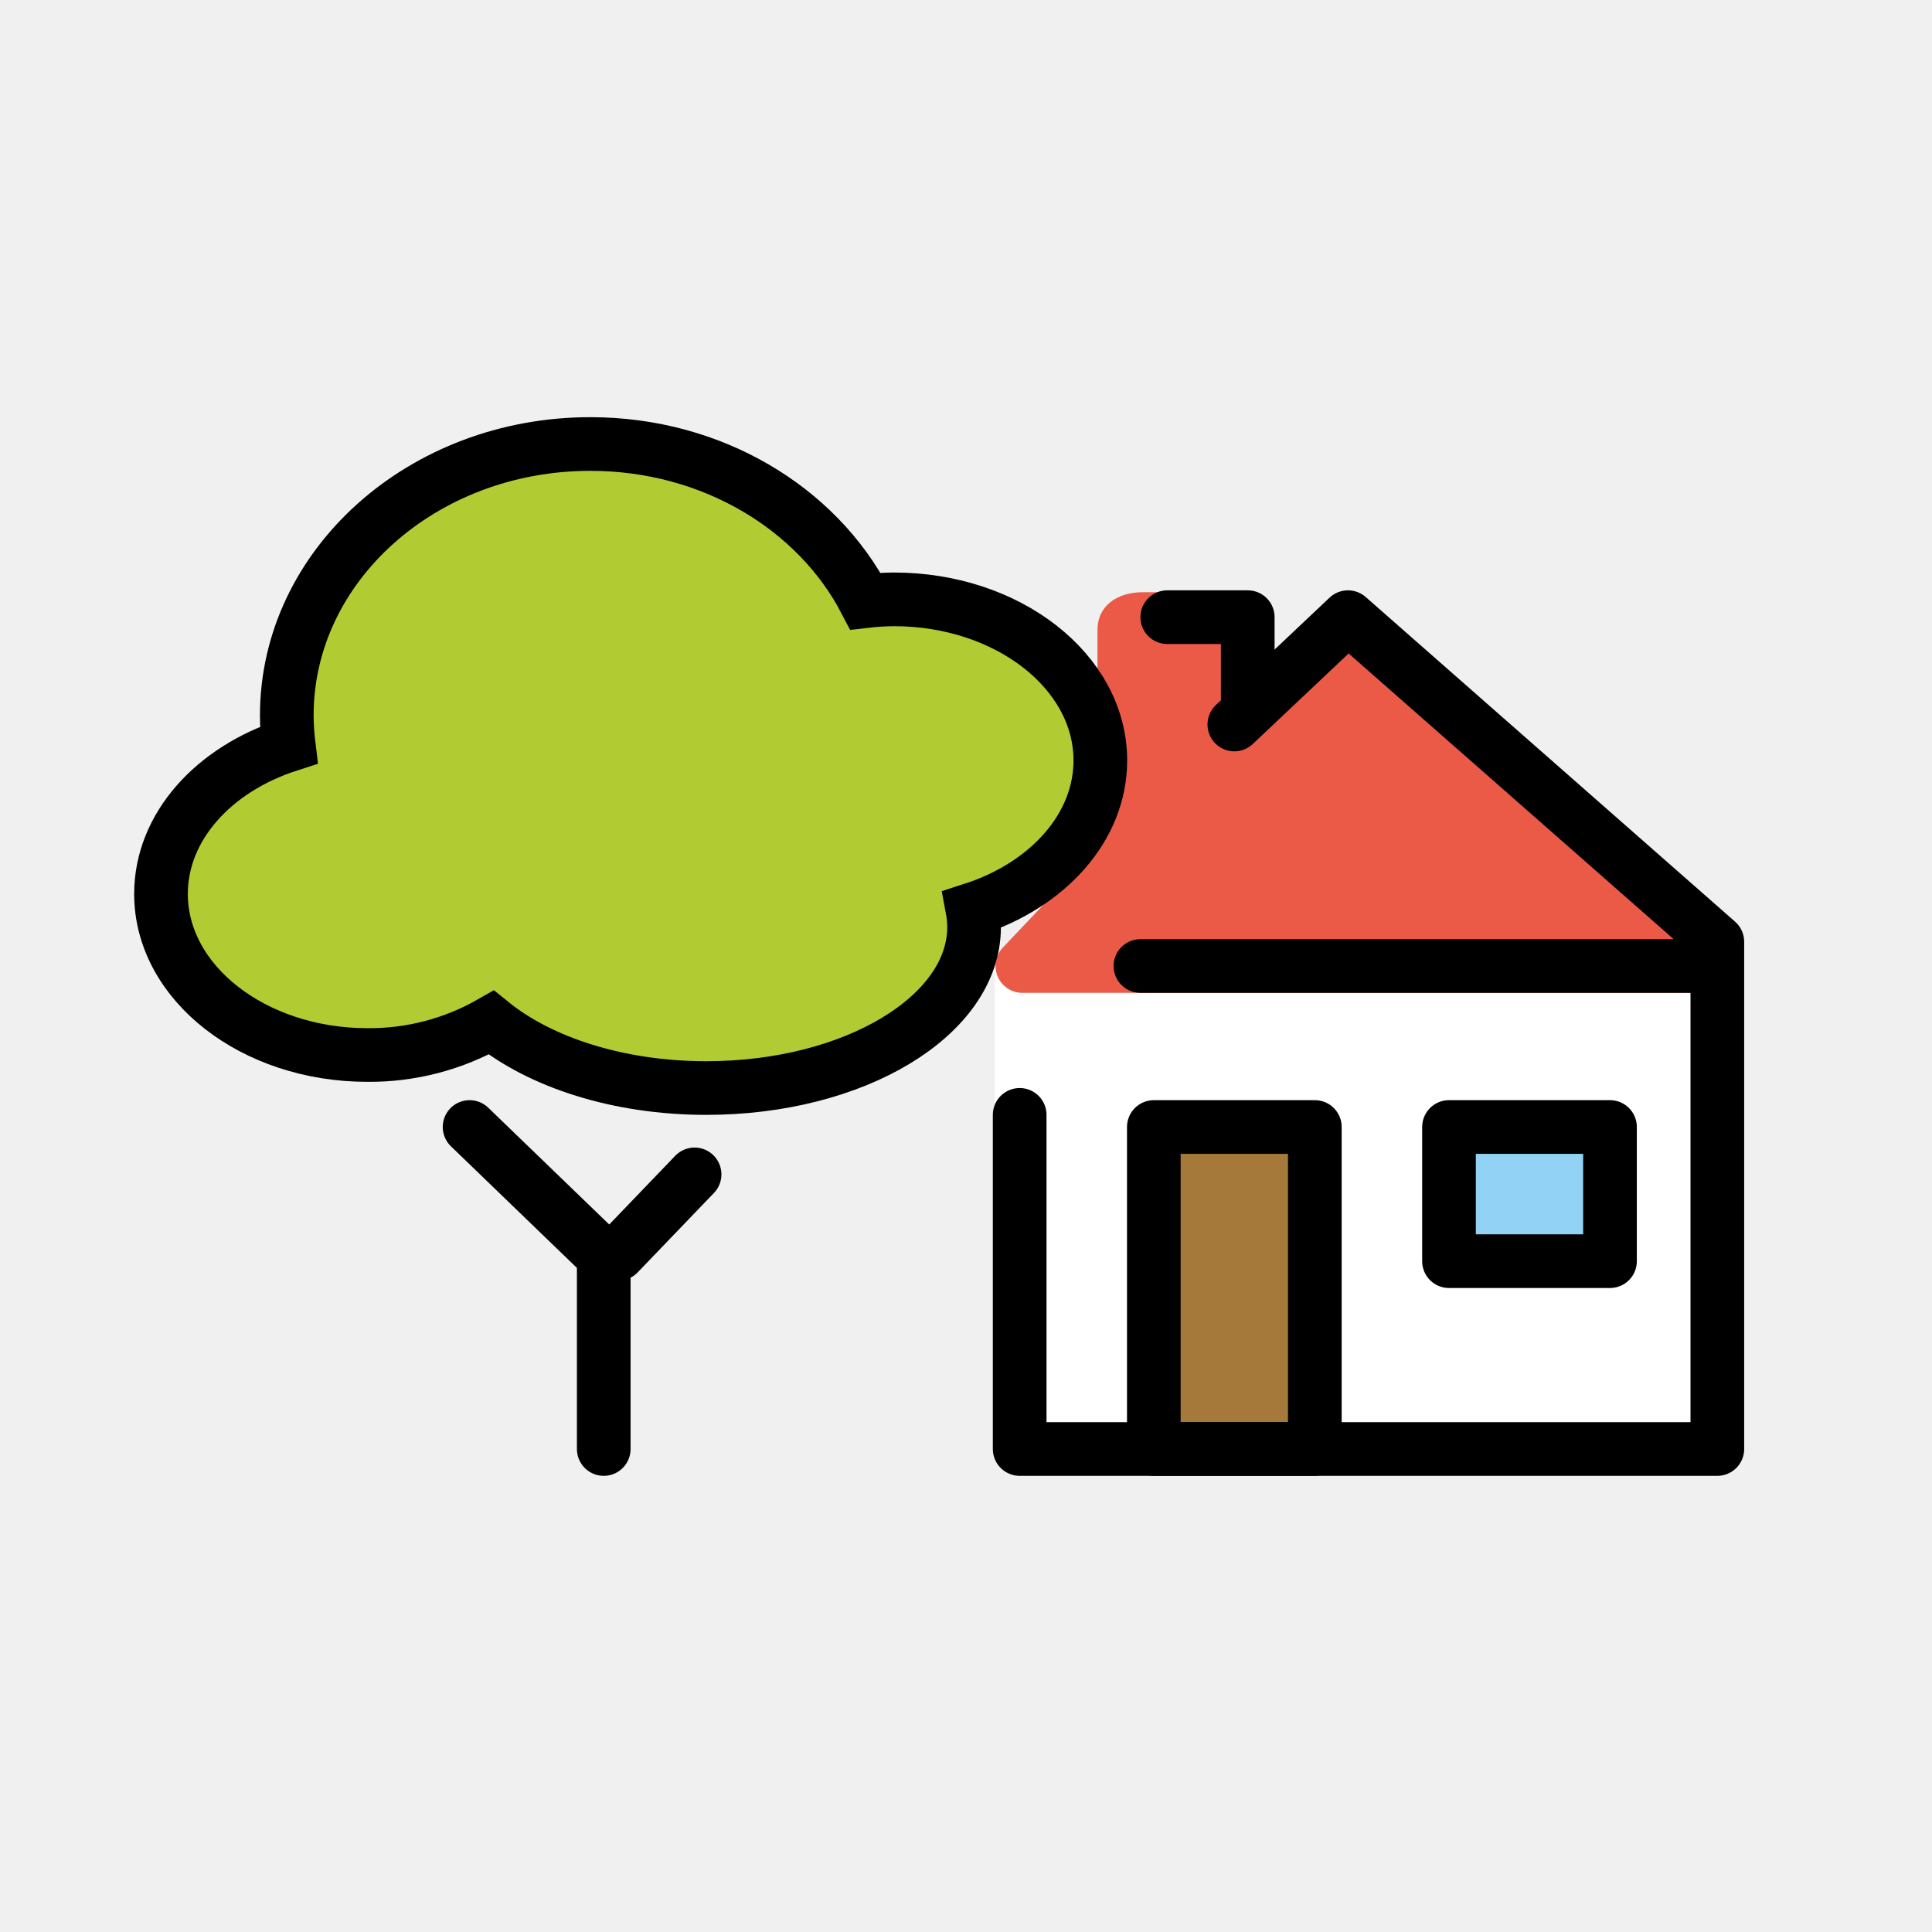
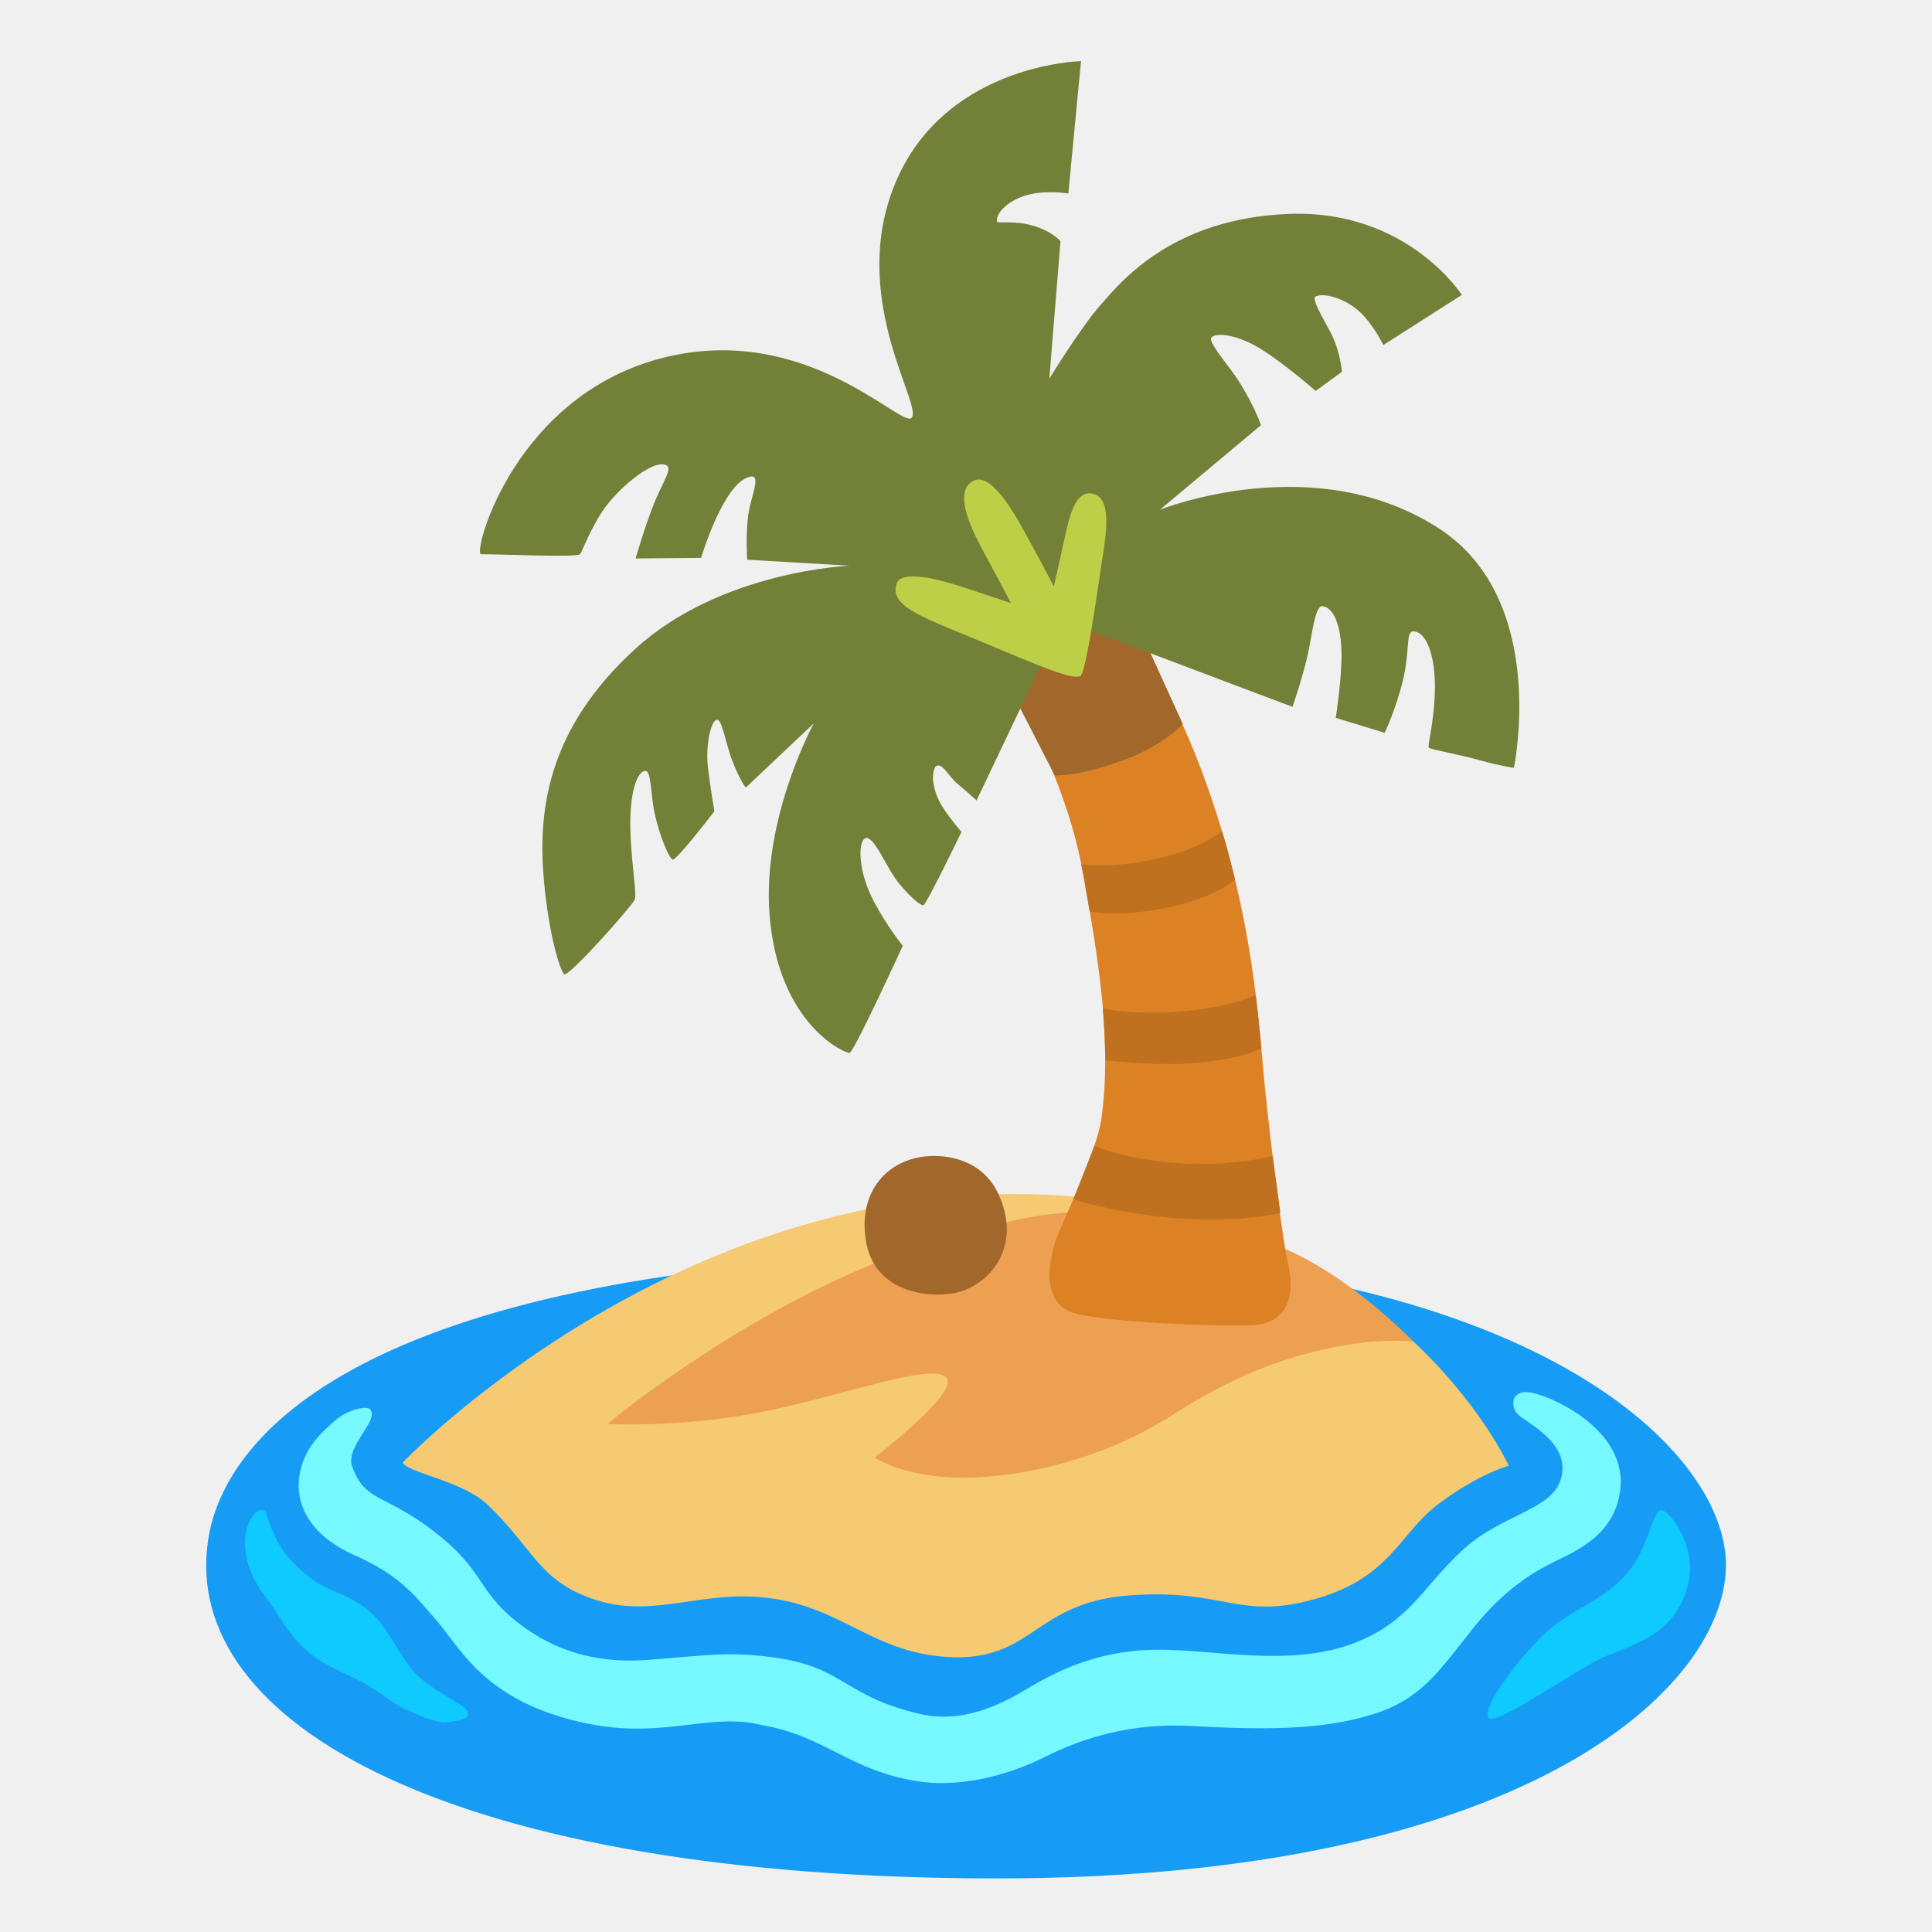
- <svg xmlns="http://www.w3.org/2000/svg" id="emoji" viewBox="0 0 72 72" version="1.1">
-   <g id="color">
-     <rect x="37.075" y="36.053" width="26.884" height="18.114" fill="#FFFFFF" />
-     <polygon fill="#EA5A47" stroke="#EA5A47" stroke-linecap="round" stroke-linejoin="round" stroke-miterlimit="10" stroke-width="2" points="50.235,23.2 38.1,36 63.5,36" />
-     <path fill="#EA5A47" d="M47.3,26l-6.4,6.059v-8.573c0-0.931,0.755-1.416,1.686-1.416h3.028 c0.931,0,1.686,0.485,1.686,1.416C47.3,23.486,47.3,26,47.3,26z" />
-     <rect x="43" y="42" width="6" height="12" fill="#A57939" />
-     <rect x="54" y="42" width="6" height="5" fill="#92D3F5" />
-     <path fill="#B1CC33" d="M41.006,28.339c0-3.312-3.445-6.003-7.694-6.003c-0.355,0.003-0.71,0.025-1.062,0.066 c-1.8-3.455-5.707-5.855-10.25-5.855c-6.248,0-11.312,4.529-11.312,10.114c0.001,0.369,0.025,0.738,0.07,1.104 C7.966,28.666,6,30.81,6,33.314c0,3.312,3.445,6.003,7.694,6.003c1.615,0.014,3.206-0.402,4.614-1.207 c1.818,1.477,4.726,2.438,8.015,2.438c5.511,0,9.978-2.688,9.978-6.003c-0.001-0.219-0.021-0.438-0.061-0.653 C39.036,32.99,41.006,30.845,41.006,28.339z" />
+ <svg xmlns="http://www.w3.org/2000/svg" version="1.1" id="Layer_2" x="0px" y="0px" viewBox="0 0 128 128" style="enable-background:new 0 0 128 128;" xml:space="preserve">
+   <path style="fill:#179CF5;" d="M13.8,101.95c-1.95,12.37,16.51,22.5,52.26,22.5s48.99-13.25,48.26-21.41  c-0.73-8.18-15.6-21.23-52.98-19.96C23.97,84.35,14.89,95.06,13.8,101.95z" />
+   <path style="fill:#F6C973;" d="M26.68,96.9c0.35,0.7,3.96,1.18,5.69,2.85c3.05,2.94,3.39,5.12,7.27,6.3  c3.87,1.17,6.99-0.81,11.56-0.14c4.71,0.69,6.71,3.6,11.62,3.87c5.63,0.32,5.66-3.61,12-4.08c6.34-0.47,7.21,1.68,12.33,0.23  c5.04-1.43,5.52-4.34,8.22-6.34s4.59-2.48,4.59-2.48s-7.65-16.87-30.53-17.95C44.64,78,26.68,96.9,26.68,96.9z" />
+   <path style="fill:#EDA052;" d="M40.24,94.34c0,0,5.3,0.3,10.98-0.95s10.92-3.21,11.54-2.02c0.56,1.07-4.81,5.19-4.81,5.19  s2.5,1.81,8.05,1.22s9.58-2.71,11.56-3.96s5.15-3.18,9.38-4.24c4.23-1.06,6.7-0.69,6.7-0.69s-5.16-5.42-10.27-6.76  c-11.09-2.91-14.11-1.99-21.22,0.09C50.76,85.55,40.24,94.34,40.24,94.34z" />
+   <g>
+     <path style="fill:#DC8124;" d="M71.58,37.18l-7.22,4.83c0,0,5.74,6.67,7.4,15.87c1.07,5.93,1.91,11.21,1.21,16.24   c-0.29,2.05-2.27,6.19-2.84,7.58c-0.57,1.39-1.39,4.67,1.15,5.33s10.82,0.9,12.04,0.74c1.23-0.16,2.68-1.06,2.02-4.03   c-0.41-1.85-1.11-7.61-1.52-11.54c-0.41-3.93-0.66-11.5-4.08-20.79C76.41,42.34,71.58,37.18,71.58,37.18z" />
+     <path style="fill:#C0711F;" d="M78.22,77.07c3.73,0.21,6.1-0.5,6.1-0.5l0.51,3.78c0,0-2.28,0.64-6.58,0.38   c-3.75-0.23-7.14-1.26-7.14-1.26l1.4-3.57C72.5,75.89,74.46,76.85,78.22,77.07z" />
+     <path style="fill:#C0711F;" d="M73.07,66.82c0,0,0.07,1.05,0.11,1.72c0.03,0.67,0.05,1.7,0.05,1.7s2.82,0.33,5.05,0.24   c3.65-0.15,5.29-1.02,5.29-1.02s-0.07-0.81-0.17-1.77c-0.1-0.96-0.21-1.76-0.21-1.76s-1.79,0.88-5.54,1.13   C74.95,67.22,73.07,66.82,73.07,66.82z" />
+     <path style="fill:#C0711F;" d="M71.63,57.25c0,0,1.71,0.35,4.9-0.34c3.1-0.67,4.43-1.85,4.43-1.85s0.29,0.91,0.46,1.6   c0.16,0.65,0.41,1.6,0.41,1.6s-1.25,1.23-4.65,1.9c-3.33,0.66-4.99,0.21-4.99,0.21s-0.16-0.89-0.27-1.55   C71.8,58.05,71.63,57.25,71.63,57.25z" />
+     <path style="fill:#A2672B;" d="M69.88,51.37c0,0,1.58,0.11,4.65-1.05c2.68-1.01,3.83-2.36,3.83-2.36l-3.77-8.28l-9.04,3.28   L69.88,51.37z" />
+     <path style="fill:#728137;" d="M70.39,41.08l15.24,5.75c0,0,0.71-2.02,1.06-3.68c0.23-1.1,0.44-3.02,0.91-2.99   c0.78,0.06,1.25,1.33,1.28,3.13c0.03,1.55-0.38,4.27-0.38,4.27l3.24,0.99c0,0,0.73-1.52,1.2-3.45c0.49-2.02,0.18-3.27,0.69-3.27   c0.87,0,1.51,1.62,1.43,4.1c-0.06,1.94-0.5,3.54-0.4,3.61c0.16,0.13,1.92,0.42,3.35,0.82c1.43,0.4,2.29,0.51,2.29,0.51   s2.32-11.02-4.85-15.78c-8.26-5.48-18.6-1.32-18.6-1.32l6.69-5.6c0,0-0.37-1.17-1.45-2.89c-0.6-0.96-1.61-2.05-1.85-2.73   c-0.17-0.48,1.28-0.64,3.21,0.52c1.54,0.93,3.68,2.8,3.72,2.83l1.74-1.27c0,0-0.12-1.45-0.8-2.69c-0.57-1.05-1.21-2.15-0.96-2.29   c0.51-0.29,2,0.1,3.01,1.08c0.87,0.85,1.49,2.13,1.49,2.13l5.2-3.32c0,0-3.6-5.65-11.42-5.37c-7.82,0.29-11.21,4.55-12.52,6.04   c-1.31,1.48-3.39,4.88-3.39,4.88l0.74-9.1c0,0-0.47-0.62-1.76-1.02c-1.28-0.4-2.43-0.13-2.45-0.3c-0.09-0.62,0.98-1.69,2.74-1.89   c1.03-0.12,1.99,0.04,1.99,0.04l0.84-8.77c0,0-9.55,0.19-12.58,8.8c-2.6,7.4,2.21,14.19,1.33,14.85   c-0.75,0.56-6.95-6.24-16.18-4.06c-10.13,2.39-12.9,13.08-12.32,13.08c1.55,0,6.27,0.22,6.55,0c0.14-0.11,0.56-1.42,1.48-2.83   c0.92-1.41,3.29-3.47,4.22-3.08c0.48,0.2-0.18,1.05-0.8,2.57C42.7,34.95,42.11,37,42.11,37l4.34-0.04c0,0,1.48-5.01,3.25-5.38   c0.76-0.16,0.07,1.24-0.12,2.49c-0.19,1.29-0.08,3.01-0.08,3.01l6.78,0.4c0,0-8.51,0.33-14.18,5.5c-5.87,5.35-6.5,10.79-6.05,15.51   c0.32,3.36,1,5.69,1.32,6.05c0.25,0.29,4.51-4.53,4.68-4.93c0.17-0.4-0.29-2.78-0.29-5.06s0.51-3.43,0.97-3.48   c0.46-0.06,0.34,1.6,0.69,3.03c0.36,1.49,0.91,2.74,1.14,2.85c0.23,0.11,2.77-3.2,2.77-3.2s-0.28-1.63-0.43-2.93   c-0.15-1.31,0.14-2.84,0.51-3.1c0.41-0.29,0.6,1.33,1.08,2.61c0.39,1.02,0.71,1.58,0.92,1.85l4.51-4.26c0,0-3.46,6.29-2.93,12.75   c0.59,7.23,5.02,9.14,5.3,9.09c0.29-0.06,3.52-7.1,3.52-7.1s-1.01-1.24-1.89-2.89c-1.11-2.08-1.05-3.95-0.64-4.21   c0.58-0.37,1.43,1.94,2.28,2.97c0.86,1.03,1.43,1.45,1.61,1.45s2.53-4.86,2.53-4.86s-0.7-0.81-1.25-1.65   c-0.46-0.71-0.87-1.94-0.48-2.67c0.42-0.39,0.84,0.62,1.49,1.15c0.64,0.53,1.24,1.08,1.24,1.08L70.39,41.08z" />
+     <path style="fill:#BDCF47;" d="M71.59,44.78c0.33-0.22,0.98-4.63,1.3-6.83c0.28-1.99,0.98-4.95-0.53-5.25   c-1.04-0.2-1.47,1.27-1.8,2.84c-0.3,1.4-0.74,3.31-0.74,3.31s-1.34-2.57-2.24-4.14c-0.65-1.13-2.06-3.52-3.18-2.81   c-1.29,0.82,0.11,3.46,0.9,4.91c0.79,1.45,1.68,3.15,1.68,3.15s-2.37-0.81-3.75-1.24c-1.51-0.47-3.54-0.88-3.82-0.07   c-0.49,1.42,1.38,2.13,5,3.61C68.01,43.74,71.04,45.14,71.59,44.78z" />
  </g>
-   <g id="hair" />
-   <g id="skin" />
-   <g id="skin-shadow" />
-   <g id="line">
-     <polyline fill="none" stroke="#000000" stroke-linecap="round" stroke-linejoin="round" stroke-miterlimit="10" stroke-width="2" points="46,27 50.235,23 64,35.098 64,54 38,54 38,41.548" />
-     <rect x="43" y="42" width="6" height="12" fill="none" stroke="#000000" stroke-linecap="round" stroke-linejoin="round" stroke-miterlimit="10" stroke-width="2" />
-     <rect x="54" y="42" width="6" height="5" fill="none" stroke="#000000" stroke-linecap="round" stroke-linejoin="round" stroke-miterlimit="10" stroke-width="2" />
-     <polyline fill="none" stroke="#000000" stroke-linecap="round" stroke-linejoin="round" stroke-miterlimit="10" stroke-width="2" points="43.5,23 46.5,23 46.5,26" />
-     <path fill="none" stroke="#000000" stroke-miterlimit="10" stroke-width="2" d="M31.245,39.34" />
-     <polyline fill="none" stroke="#000000" stroke-linecap="round" stroke-linejoin="round" stroke-width="2" points="22.5,54 22.5,46.827 17.5,42" />
-     <line x1="23.041" x2="25.885" y1="46.727" y2="43.766" fill="none" stroke="#000000" stroke-linecap="round" stroke-linejoin="round" stroke-width="2" />
-     <path fill="none" stroke="#000000" stroke-linecap="round" stroke-miterlimit="10" stroke-width="2" d="M41.006,28.339 c0-3.312-3.445-6.003-7.694-6.003c-0.355,0.003-0.71,0.025-1.062,0.066c-1.8-3.455-5.707-5.855-10.25-5.855 c-6.248,0-11.312,4.529-11.312,10.114c0.001,0.369,0.025,0.738,0.07,1.104C7.966,28.666,6,30.81,6,33.314 c0,3.312,3.445,6.003,7.694,6.003c1.615,0.014,3.206-0.402,4.614-1.207c1.818,1.477,4.726,2.438,8.015,2.438 c5.511,0,9.978-2.688,9.978-6.003c-0.001-0.219-0.021-0.438-0.061-0.653 C39.036,32.99,41.006,30.845,41.006,28.339z" />
-     <line x1="63.5" x2="42.5" y1="36" y2="36" fill="none" stroke="#000000" stroke-linecap="round" stroke-linejoin="round" stroke-miterlimit="10" stroke-width="2" />
-   </g>
+   <path style="fill:#A2672B;" d="M61.19,76.63c-2.49,0.31-4.37,2.4-3.81,5.64s3.89,3.73,5.75,3.42c2.24-0.38,4.64-2.89,3.07-6.47  C65.15,76.81,62.72,76.44,61.19,76.63z" />
+   <path style="fill:#0FCAFF;" d="M17.55,100.12c-0.76-0.6-2.57,2.35,0.07,5.7c0.88,1.12,1.58,2.79,3.23,3.96  c1.54,1.09,2.66,1.14,4.85,2.76c1.08,0.8,3.28,1.67,3.86,1.58c1.29-0.19,1.52-0.33,1.43-0.68c-0.14-0.51-1.85-1.12-3.17-2.29  c-1.41-1.25-2-3.39-3.54-4.56c-1.87-1.43-2.75-0.83-5.07-3.28C18.13,102.18,17.65,100.2,17.55,100.12z" />
+   <path style="fill:#0FCAFF;" d="M98.61,113.8c0.33,0.61,5.05-2.66,7.12-3.76c2.07-1.09,5.26-1.41,6.13-5.18  c0.56-2.45-1.28-4.86-1.82-4.8c-0.55,0.06-0.82,2.35-2.01,3.89c-1.64,2.13-3.77,2.49-5.71,4.31  C100.77,109.72,98.18,113.01,98.61,113.8z" />
+   <path style="fill:#76F8FF;" d="M24.53,93.38c0.59,0.74-1.58,2.37-1.22,3.71c0.85,2.49,2.19,1.82,5.53,4.44  c3.22,2.51,2.8,3.83,5.29,5.83c2.01,1.62,4.74,2.92,8.81,2.61s5.19-0.55,8.11-0.19c4.93,0.62,4.72,2.56,9.88,3.77  c2.33,0.55,4.62-0.18,6.87-1.52c2.03-1.21,4.74-2.67,8.69-2.73c3.95-0.06,8.99,1.23,13.35-0.49c3.56-1.41,4.4-3.64,7.01-6.07  c2.61-2.43,5.94-2.66,6.56-4.74c0.73-2.43-2.37-3.77-2.86-4.31c-0.49-0.55-0.43-1.52,0.67-1.46s6.5,2.25,6.14,6.32  c-0.28,3.11-2.92,4.19-4.38,4.92c-0.92,0.46-3.1,1.52-5.41,4.44c-2.31,2.92-3.44,4.65-6.56,5.65c-3.52,1.12-7.54,1.03-12.15,0.79  c-3.76-0.2-6.96,0.71-9.54,2.01c-2.67,1.34-5.85,2.1-8.63,1.64c-4.44-0.73-6.02-2.98-10.21-3.71c-4.01-0.97-7.23,1.46-13.73-0.67  c-5.02-1.64-6.44-4.68-7.78-6.2s-2.31-2.98-5.47-4.38c-3.16-1.4-3.77-3.46-3.71-4.8c0.11-2.31,1.82-3.59,2.49-4.19  C22.95,93.45,24.29,93.08,24.53,93.38z" />
</svg>
